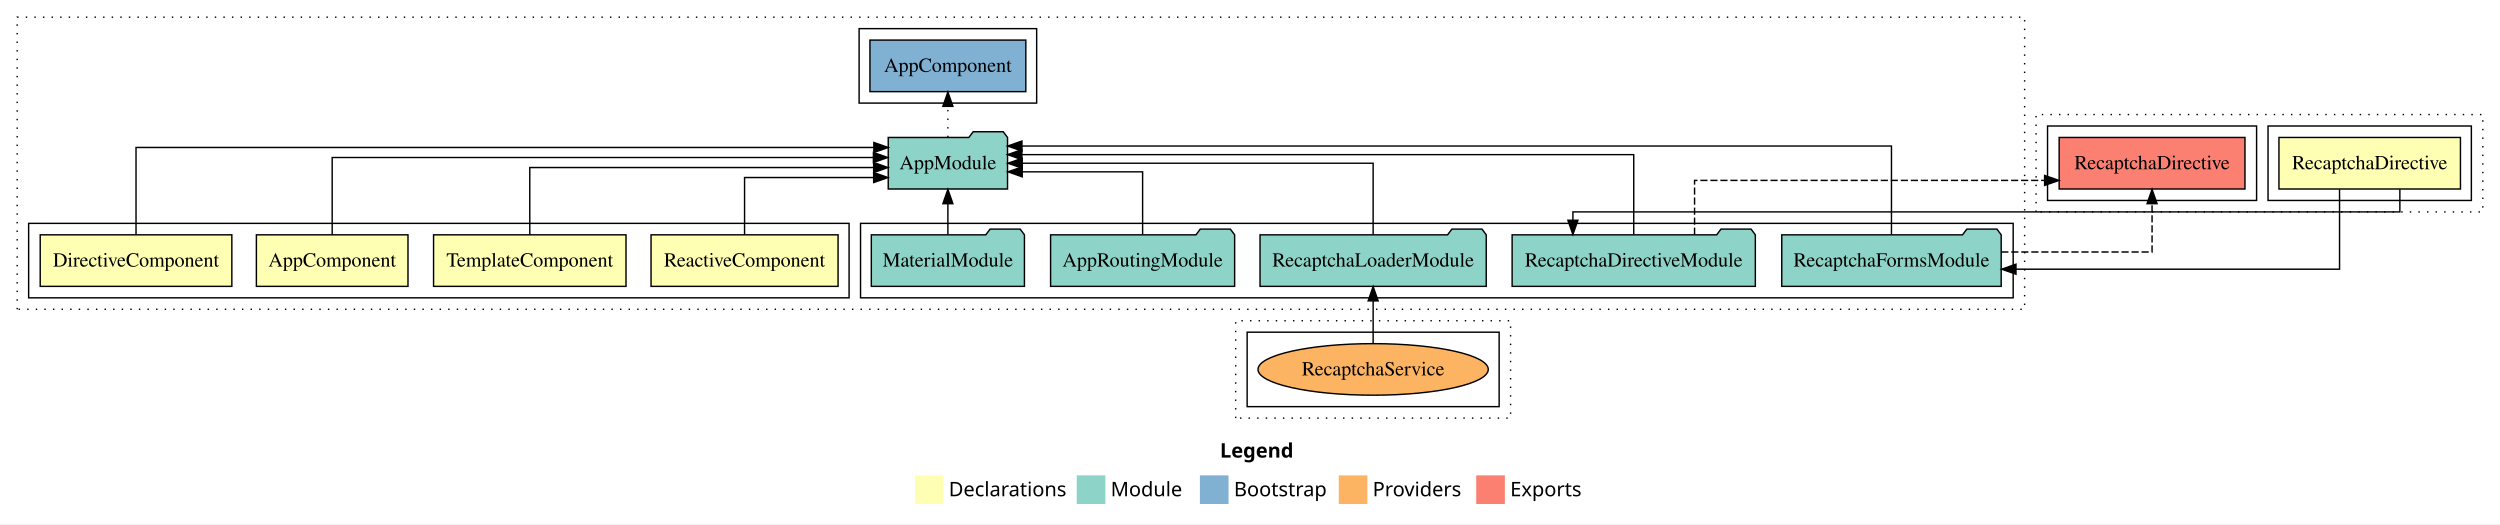
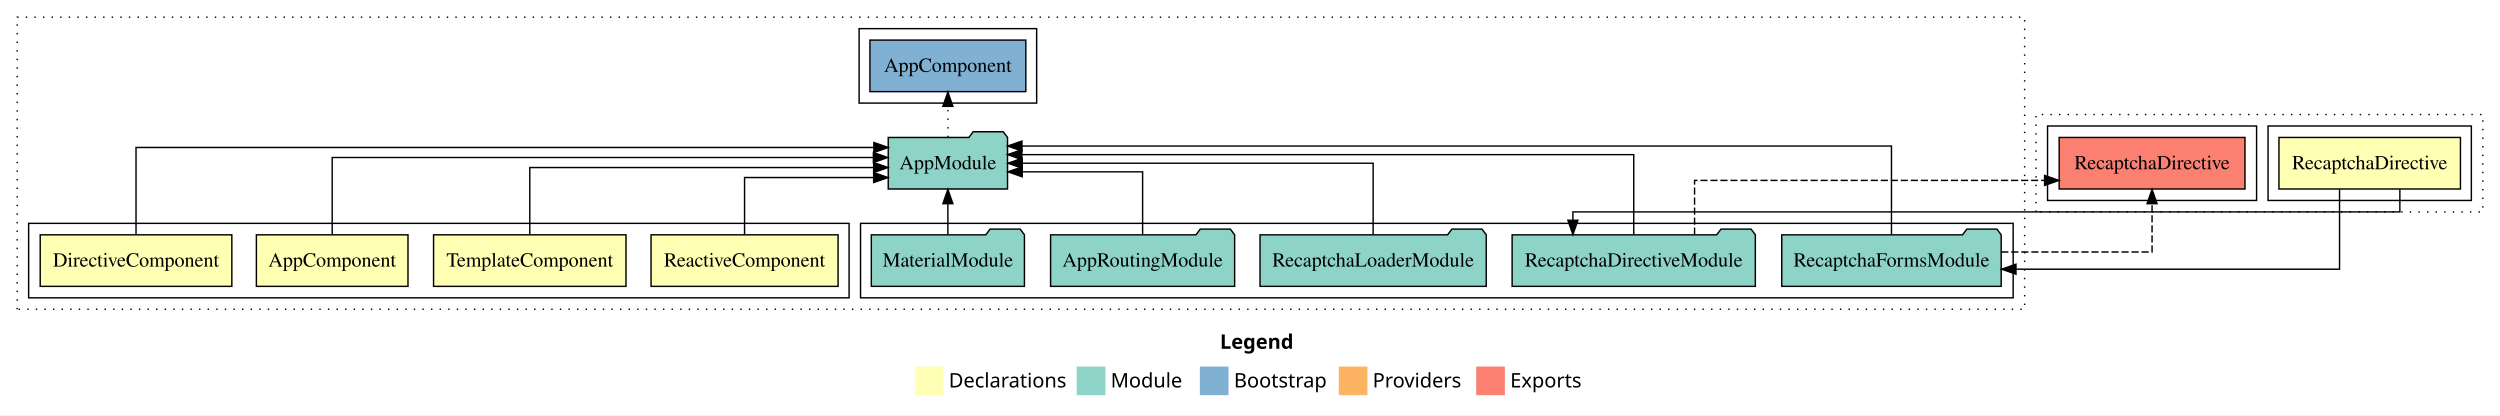
- <svg xmlns="http://www.w3.org/2000/svg" width="1746pt" height="366pt" viewBox="0.00 0.00 1746.00 366.00">
-   <g id="graph0" class="graph" transform="scale(1 1) rotate(0) translate(4 362)">
-     <polygon fill="#ffffff" stroke="transparent" points="-4,4 -4,-362 1742,-362 1742,4 -4,4" />
+ <svg xmlns="http://www.w3.org/2000/svg" width="1746pt" height="290pt" viewBox="0.00 0.00 1746.00 290.00">
+   <g id="graph0" class="graph" transform="scale(1 1) rotate(0) translate(4 286)">
+     <polygon fill="#ffffff" stroke="transparent" points="-4,4 -4,-286 1742,-286 1742,4 -4,4" />
    <text text-anchor="start" x="848.009" y="-42.4" font-family="sans-serif" font-weight="bold" font-size="14.00" fill="#000000">Legend</text>
    <polygon fill="#ffffb3" stroke="transparent" points="635,-10 635,-30 655,-30 655,-10 635,-10" />
    <text text-anchor="start" x="658.629" y="-15.4" font-family="sans-serif" font-size="14.00" fill="#000000">  Declarations</text>
    <polygon fill="#8dd3c7" stroke="transparent" points="748,-10 748,-30 768,-30 768,-10 748,-10" />
    <text text-anchor="start" x="771.725" y="-15.4" font-family="sans-serif" font-size="14.00" fill="#000000">  Module</text>
    <polygon fill="#80b1d3" stroke="transparent" points="834,-10 834,-30 854,-30 854,-10 834,-10" />
    <text text-anchor="start" x="857.781" y="-15.4" font-family="sans-serif" font-size="14.00" fill="#000000">  Bootstrap</text>
    <polygon fill="#fdb462" stroke="transparent" points="931,-10 931,-30 951,-30 951,-10 931,-10" />
    <text text-anchor="start" x="954.673" y="-15.4" font-family="sans-serif" font-size="14.00" fill="#000000">  Providers</text>
    <polygon fill="#fb8072" stroke="transparent" points="1027,-10 1027,-30 1047,-30 1047,-10 1027,-10" />
    <text text-anchor="start" x="1050.726" y="-15.4" font-family="sans-serif" font-size="14.00" fill="#000000">  Exports</text>
    <g id="clust1" class="cluster">
-       <polygon fill="none" stroke="#000000" stroke-dasharray="1,5" points="8,-146 8,-350 1410,-350 1410,-146 8,-146" />
+       <polygon fill="none" stroke="#000000" stroke-dasharray="1,5" points="8,-70 8,-274 1410,-274 1410,-70 8,-70" />
    </g>
    <g id="clust2" class="cluster">
-       <polygon fill="none" stroke="#000000" points="16,-154 16,-206 589,-206 589,-154 16,-154" />
+       <polygon fill="none" stroke="#000000" points="16,-78 16,-130 589,-130 589,-78 16,-78" />
    </g>
    <g id="clust7" class="cluster">
-       <polygon fill="none" stroke="#000000" points="597,-154 597,-206 1402,-206 1402,-154 597,-154" />
+       <polygon fill="none" stroke="#000000" points="597,-78 597,-130 1402,-130 1402,-78 597,-78" />
    </g>
    <g id="clust9" class="cluster">
-       <polygon fill="none" stroke="#000000" points="596,-290 596,-342 720,-342 720,-290 596,-290" />
+       <polygon fill="none" stroke="#000000" points="596,-214 596,-266 720,-266 720,-214 596,-214" />
    </g>
    <g id="clust23" class="cluster">
-       <polygon fill="none" stroke="#000000" stroke-dasharray="1,5" points="1418,-214 1418,-282 1730,-282 1730,-214 1418,-214" />
+       <polygon fill="none" stroke="#000000" stroke-dasharray="1,5" points="1418,-138 1418,-206 1730,-206 1730,-138 1418,-138" />
    </g>
    <g id="clust24" class="cluster">
-       <polygon fill="none" stroke="#000000" points="1580,-222 1580,-274 1722,-274 1722,-222 1580,-222" />
+       <polygon fill="none" stroke="#000000" points="1580,-146 1580,-198 1722,-198 1722,-146 1580,-146" />
    </g>
    <g id="clust27" class="cluster">
-       <polygon fill="none" stroke="#000000" points="1426,-222 1426,-274 1572,-274 1572,-222 1426,-222" />
-     </g>
-     <g id="clust37" class="cluster">
-       <polygon fill="none" stroke="#000000" stroke-dasharray="1,5" points="859,-70 859,-138 1051,-138 1051,-70 859,-70" />
-     </g>
-     <g id="clust42" class="cluster">
-       <polygon fill="none" stroke="#000000" points="867,-78 867,-130 1043,-130 1043,-78 867,-78" />
+       <polygon fill="none" stroke="#000000" points="1426,-146 1426,-198 1572,-198 1572,-146 1426,-146" />
    </g>
    <g id="node1" class="node">
-       <polygon fill="#ffffb3" stroke="#000000" points="280.94,-198 175.06,-198 175.06,-162 280.94,-162 280.94,-198" />
-       <text text-anchor="middle" x="228" y="-175.8" font-family="Times,serif" font-size="14.00" fill="#000000">AppComponent</text>
+       <polygon fill="#ffffb3" stroke="#000000" points="280.94,-122 175.06,-122 175.06,-86 280.94,-86 280.94,-122" />
+       <text text-anchor="middle" x="228" y="-99.8" font-family="Times,serif" font-size="14.00" fill="#000000">AppComponent</text>
    </g>
    <g id="node5" class="node">
-       <polygon fill="#8dd3c7" stroke="#000000" points="699.657,-266 696.657,-270 675.657,-270 672.657,-266 616.343,-266 616.343,-230 699.657,-230 699.657,-266" />
-       <text text-anchor="middle" x="658" y="-243.8" font-family="Times,serif" font-size="14.00" fill="#000000">AppModule</text>
+       <polygon fill="#8dd3c7" stroke="#000000" points="699.657,-190 696.657,-194 675.657,-194 672.657,-190 616.343,-190 616.343,-154 699.657,-154 699.657,-190" />
+       <text text-anchor="middle" x="658" y="-167.8" font-family="Times,serif" font-size="14.00" fill="#000000">AppModule</text>
    </g>
    <g id="edge1" class="edge">
-       <path fill="none" stroke="#000000" d="M228,-198.169C228,-219.498 228,-252 228,-252 228,-252 605.987,-252 605.987,-252" />
-       <polygon fill="#000000" stroke="#000000" points="605.987,-255.5 615.987,-252 605.987,-248.5 605.987,-255.5" />
+       <path fill="none" stroke="#000000" d="M228,-122.169C228,-143.498 228,-176 228,-176 228,-176 605.987,-176 605.987,-176" />
+       <polygon fill="#000000" stroke="#000000" points="605.987,-179.5 615.987,-176 605.987,-172.5 605.987,-179.5" />
    </g>
    <g id="node2" class="node">
-       <polygon fill="#ffffb3" stroke="#000000" points="157.916,-198 24.084,-198 24.084,-162 157.916,-162 157.916,-198" />
-       <text text-anchor="middle" x="91" y="-175.8" font-family="Times,serif" font-size="14.00" fill="#000000">DirectiveComponent</text>
+       <polygon fill="#ffffb3" stroke="#000000" points="157.916,-122 24.084,-122 24.084,-86 157.916,-86 157.916,-122" />
+       <text text-anchor="middle" x="91" y="-99.8" font-family="Times,serif" font-size="14.00" fill="#000000">DirectiveComponent</text>
    </g>
    <g id="edge2" class="edge">
-       <path fill="none" stroke="#000000" d="M91,-198.323C91,-221.66 91,-259 91,-259 91,-259 606.307,-259 606.307,-259" />
-       <polygon fill="#000000" stroke="#000000" points="606.307,-262.5 616.307,-259 606.307,-255.5 606.307,-262.5" />
+       <path fill="none" stroke="#000000" d="M91,-122.323C91,-145.66 91,-183 91,-183 91,-183 606.307,-183 606.307,-183" />
+       <polygon fill="#000000" stroke="#000000" points="606.307,-186.5 616.307,-183 606.307,-179.5 606.307,-186.5" />
    </g>
    <g id="node3" class="node">
-       <polygon fill="#ffffb3" stroke="#000000" points="581.309,-198 450.691,-198 450.691,-162 581.309,-162 581.309,-198" />
-       <text text-anchor="middle" x="516" y="-175.8" font-family="Times,serif" font-size="14.00" fill="#000000">ReactiveComponent</text>
+       <polygon fill="#ffffb3" stroke="#000000" points="581.309,-122 450.691,-122 450.691,-86 581.309,-86 581.309,-122" />
+       <text text-anchor="middle" x="516" y="-99.8" font-family="Times,serif" font-size="14.00" fill="#000000">ReactiveComponent</text>
    </g>
    <g id="edge3" class="edge">
-       <path fill="none" stroke="#000000" d="M516,-198.034C516,-215.06 516,-238 516,-238 516,-238 606.163,-238 606.163,-238" />
-       <polygon fill="#000000" stroke="#000000" points="606.163,-241.5 616.163,-238 606.163,-234.5 606.163,-241.5" />
+       <path fill="none" stroke="#000000" d="M516,-122.034C516,-139.06 516,-162 516,-162 516,-162 606.163,-162 606.163,-162" />
+       <polygon fill="#000000" stroke="#000000" points="606.163,-165.5 616.163,-162 606.163,-158.5 606.163,-165.5" />
    </g>
    <g id="node4" class="node">
-       <polygon fill="#ffffb3" stroke="#000000" points="433.201,-198 298.799,-198 298.799,-162 433.201,-162 433.201,-198" />
-       <text text-anchor="middle" x="366" y="-175.8" font-family="Times,serif" font-size="14.00" fill="#000000">TemplateComponent</text>
+       <polygon fill="#ffffb3" stroke="#000000" points="433.201,-122 298.799,-122 298.799,-86 433.201,-86 433.201,-122" />
+       <text text-anchor="middle" x="366" y="-99.8" font-family="Times,serif" font-size="14.00" fill="#000000">TemplateComponent</text>
    </g>
    <g id="edge4" class="edge">
-       <path fill="none" stroke="#000000" d="M366,-198.106C366,-217.339 366,-245 366,-245 366,-245 606.163,-245 606.163,-245" />
-       <polygon fill="#000000" stroke="#000000" points="606.164,-248.5 616.163,-245 606.163,-241.5 606.164,-248.5" />
+       <path fill="none" stroke="#000000" d="M366,-122.106C366,-141.339 366,-169 366,-169 366,-169 606.163,-169 606.163,-169" />
+       <polygon fill="#000000" stroke="#000000" points="606.164,-172.5 616.163,-169 606.163,-165.5 606.164,-172.5" />
    </g>
    <g id="node11" class="node">
-       <polygon fill="#80b1d3" stroke="#000000" points="712.439,-334 603.561,-334 603.561,-298 712.439,-298 712.439,-334" />
-       <text text-anchor="middle" x="658" y="-311.8" font-family="Times,serif" font-size="14.00" fill="#000000">AppComponent </text>
+       <polygon fill="#80b1d3" stroke="#000000" points="712.439,-258 603.561,-258 603.561,-222 712.439,-222 712.439,-258" />
+       <text text-anchor="middle" x="658" y="-235.8" font-family="Times,serif" font-size="14.00" fill="#000000">AppComponent </text>
    </g>
    <g id="edge10" class="edge">
-       <path fill="none" stroke="#000000" stroke-dasharray="1,5" d="M658,-266.223C658,-266.223 658,-287.727 658,-287.727" />
-       <polygon fill="#000000" stroke="#000000" points="654.5,-287.727 658,-297.727 661.5,-287.727 654.5,-287.727" />
+       <path fill="none" stroke="#000000" stroke-dasharray="1,5" d="M658,-190.223C658,-190.223 658,-211.727 658,-211.727" />
+       <polygon fill="#000000" stroke="#000000" points="654.5,-211.727 658,-221.727 661.5,-211.727 654.5,-211.727" />
    </g>
    <g id="node6" class="node">
-       <polygon fill="#8dd3c7" stroke="#000000" points="858.274,-198 855.274,-202 834.274,-202 831.274,-198 729.726,-198 729.726,-162 858.274,-162 858.274,-198" />
-       <text text-anchor="middle" x="794" y="-175.8" font-family="Times,serif" font-size="14.00" fill="#000000">AppRoutingModule</text>
+       <polygon fill="#8dd3c7" stroke="#000000" points="858.274,-122 855.274,-126 834.274,-126 831.274,-122 729.726,-122 729.726,-86 858.274,-86 858.274,-122" />
+       <text text-anchor="middle" x="794" y="-99.8" font-family="Times,serif" font-size="14.00" fill="#000000">AppRoutingModule</text>
    </g>
    <g id="edge5" class="edge">
-       <path fill="none" stroke="#000000" d="M794,-198.267C794,-216.555 794,-242 794,-242 794,-242 709.914,-242 709.914,-242" />
-       <polygon fill="#000000" stroke="#000000" points="709.914,-238.5 699.914,-242 709.914,-245.5 709.914,-238.5" />
+       <path fill="none" stroke="#000000" d="M794,-122.267C794,-140.555 794,-166 794,-166 794,-166 709.914,-166 709.914,-166" />
+       <polygon fill="#000000" stroke="#000000" points="709.914,-162.5 699.914,-166 709.914,-169.5 709.914,-162.5" />
    </g>
    <g id="node7" class="node">
-       <polygon fill="#8dd3c7" stroke="#000000" points="711.471,-198 708.471,-202 687.471,-202 684.471,-198 604.529,-198 604.529,-162 711.471,-162 711.471,-198" />
-       <text text-anchor="middle" x="658" y="-175.8" font-family="Times,serif" font-size="14.00" fill="#000000">MaterialModule</text>
+       <polygon fill="#8dd3c7" stroke="#000000" points="711.471,-122 708.471,-126 687.471,-126 684.471,-122 604.529,-122 604.529,-86 711.471,-86 711.471,-122" />
+       <text text-anchor="middle" x="658" y="-99.8" font-family="Times,serif" font-size="14.00" fill="#000000">MaterialModule</text>
    </g>
    <g id="edge6" class="edge">
-       <path fill="none" stroke="#000000" d="M658,-198.223C658,-198.223 658,-219.727 658,-219.727" />
-       <polygon fill="#000000" stroke="#000000" points="654.5,-219.727 658,-229.727 661.5,-219.727 654.5,-219.727" />
+       <path fill="none" stroke="#000000" d="M658,-122.223C658,-122.223 658,-143.727 658,-143.727" />
+       <polygon fill="#000000" stroke="#000000" points="654.5,-143.727 658,-153.727 661.5,-143.727 654.5,-143.727" />
    </g>
    <g id="node8" class="node">
-       <polygon fill="#8dd3c7" stroke="#000000" points="1221.933,-198 1218.933,-202 1197.933,-202 1194.933,-198 1052.067,-198 1052.067,-162 1221.933,-162 1221.933,-198" />
-       <text text-anchor="middle" x="1137" y="-175.8" font-family="Times,serif" font-size="14.00" fill="#000000">RecaptchaDirectiveModule</text>
+       <polygon fill="#8dd3c7" stroke="#000000" points="1221.933,-122 1218.933,-126 1197.933,-126 1194.933,-122 1052.067,-122 1052.067,-86 1221.933,-86 1221.933,-122" />
+       <text text-anchor="middle" x="1137" y="-99.8" font-family="Times,serif" font-size="14.00" fill="#000000">RecaptchaDirectiveModule</text>
    </g>
    <g id="edge7" class="edge">
-       <path fill="none" stroke="#000000" d="M1137,-198.292C1137,-220.206 1137,-254 1137,-254 1137,-254 709.67,-254 709.67,-254" />
-       <polygon fill="#000000" stroke="#000000" points="709.67,-250.5 699.67,-254 709.67,-257.5 709.67,-250.5" />
+       <path fill="none" stroke="#000000" d="M1137,-122.292C1137,-144.206 1137,-178 1137,-178 1137,-178 709.67,-178 709.67,-178" />
+       <polygon fill="#000000" stroke="#000000" points="709.67,-174.5 699.67,-178 709.67,-181.5 709.67,-174.5" />
    </g>
    <g id="node13" class="node">
-       <polygon fill="#fb8072" stroke="#000000" points="1563.883,-266 1434.117,-266 1434.117,-230 1563.883,-230 1563.883,-266" />
-       <text text-anchor="middle" x="1499" y="-243.8" font-family="Times,serif" font-size="14.00" fill="#000000">RecaptchaDirective </text>
+       <polygon fill="#fb8072" stroke="#000000" points="1563.883,-190 1434.117,-190 1434.117,-154 1563.883,-154 1563.883,-190" />
+       <text text-anchor="middle" x="1499" y="-167.8" font-family="Times,serif" font-size="14.00" fill="#000000">RecaptchaDirective </text>
    </g>
    <g id="edge12" class="edge">
-       <path fill="none" stroke="#000000" stroke-dasharray="5,2" d="M1179.483,-198.027C1179.483,-214.398 1179.483,-236 1179.483,-236 1179.483,-236 1423.956,-236 1423.956,-236" />
-       <polygon fill="#000000" stroke="#000000" points="1423.956,-239.5 1433.956,-236 1423.956,-232.5 1423.956,-239.5" />
+       <path fill="none" stroke="#000000" stroke-dasharray="5,2" d="M1179.483,-122.027C1179.483,-138.398 1179.483,-160 1179.483,-160 1179.483,-160 1423.956,-160 1423.956,-160" />
+       <polygon fill="#000000" stroke="#000000" points="1423.956,-163.5 1433.956,-160 1423.956,-156.5 1423.956,-163.5" />
    </g>
    <g id="node9" class="node">
-       <polygon fill="#8dd3c7" stroke="#000000" points="1393.629,-198 1390.629,-202 1369.629,-202 1366.629,-198 1240.371,-198 1240.371,-162 1393.629,-162 1393.629,-198" />
-       <text text-anchor="middle" x="1317" y="-175.8" font-family="Times,serif" font-size="14.00" fill="#000000">RecaptchaFormsModule</text>
+       <polygon fill="#8dd3c7" stroke="#000000" points="1393.629,-122 1390.629,-126 1369.629,-126 1366.629,-122 1240.371,-122 1240.371,-86 1393.629,-86 1393.629,-122" />
+       <text text-anchor="middle" x="1317" y="-99.8" font-family="Times,serif" font-size="14.00" fill="#000000">RecaptchaFormsModule</text>
    </g>
    <g id="edge8" class="edge">
-       <path fill="none" stroke="#000000" d="M1317,-198.153C1317,-221.757 1317,-260 1317,-260 1317,-260 709.723,-260 709.723,-260" />
-       <polygon fill="#000000" stroke="#000000" points="709.723,-256.5 699.723,-260 709.723,-263.5 709.723,-256.5" />
+       <path fill="none" stroke="#000000" d="M1317,-122.153C1317,-145.757 1317,-184 1317,-184 1317,-184 709.723,-184 709.723,-184" />
+       <polygon fill="#000000" stroke="#000000" points="709.723,-180.5 699.723,-184 709.723,-187.5 709.723,-180.5" />
    </g>
    <g id="edge14" class="edge">
-       <path fill="none" stroke="#000000" stroke-dasharray="5,2" d="M1393.657,-186C1443.396,-186 1499,-186 1499,-186 1499,-186 1499,-219.733 1499,-219.733" />
-       <polygon fill="#000000" stroke="#000000" points="1495.5,-219.733 1499,-229.733 1502.5,-219.733 1495.5,-219.733" />
+       <path fill="none" stroke="#000000" stroke-dasharray="5,2" d="M1393.657,-110C1443.396,-110 1499,-110 1499,-110 1499,-110 1499,-143.733 1499,-143.733" />
+       <polygon fill="#000000" stroke="#000000" points="1495.5,-143.733 1499,-153.733 1502.5,-143.733 1495.5,-143.733" />
    </g>
    <g id="node10" class="node">
-       <polygon fill="#8dd3c7" stroke="#000000" points="1033.993,-198 1030.993,-202 1009.993,-202 1006.993,-198 876.007,-198 876.007,-162 1033.993,-162 1033.993,-198" />
-       <text text-anchor="middle" x="955" y="-175.8" font-family="Times,serif" font-size="14.00" fill="#000000">RecaptchaLoaderModule</text>
+       <polygon fill="#8dd3c7" stroke="#000000" points="1033.993,-122 1030.993,-126 1009.993,-126 1006.993,-122 876.007,-122 876.007,-86 1033.993,-86 1033.993,-122" />
+       <text text-anchor="middle" x="955" y="-99.8" font-family="Times,serif" font-size="14.00" fill="#000000">RecaptchaLoaderModule</text>
    </g>
    <g id="edge9" class="edge">
-       <path fill="none" stroke="#000000" d="M955,-198.223C955,-218.365 955,-248 955,-248 955,-248 709.923,-248 709.923,-248" />
-       <polygon fill="#000000" stroke="#000000" points="709.923,-244.5 699.923,-248 709.923,-251.5 709.923,-244.5" />
+       <path fill="none" stroke="#000000" d="M955,-122.223C955,-142.365 955,-172 955,-172 955,-172 709.923,-172 709.923,-172" />
+       <polygon fill="#000000" stroke="#000000" points="709.923,-168.5 699.923,-172 709.923,-175.5 709.923,-168.5" />
    </g>
    <g id="node12" class="node">
-       <polygon fill="#ffffb3" stroke="#000000" points="1714.384,-266 1587.616,-266 1587.616,-230 1714.384,-230 1714.384,-266" />
-       <text text-anchor="middle" x="1651" y="-243.8" font-family="Times,serif" font-size="14.00" fill="#000000">RecaptchaDirective</text>
+       <polygon fill="#ffffb3" stroke="#000000" points="1714.384,-190 1587.616,-190 1587.616,-154 1714.384,-154 1714.384,-190" />
+       <text text-anchor="middle" x="1651" y="-167.8" font-family="Times,serif" font-size="14.00" fill="#000000">RecaptchaDirective</text>
    </g>
    <g id="edge11" class="edge">
-       <path fill="none" stroke="#000000" d="M1672.064,-229.806C1672.064,-221.722 1672.064,-214 1672.064,-214 1672.064,-214 1094.517,-214 1094.517,-214 1094.517,-214 1094.517,-208.194 1094.517,-208.194" />
-       <polygon fill="#000000" stroke="#000000" points="1098.017,-208.194 1094.517,-198.194 1091.017,-208.195 1098.017,-208.194" />
+       <path fill="none" stroke="#000000" d="M1672.064,-153.806C1672.064,-145.722 1672.064,-138 1672.064,-138 1672.064,-138 1094.517,-138 1094.517,-138 1094.517,-138 1094.517,-132.194 1094.517,-132.194" />
+       <polygon fill="#000000" stroke="#000000" points="1098.017,-132.194 1094.517,-122.194 1091.017,-132.195 1098.017,-132.194" />
    </g>
    <g id="edge13" class="edge">
-       <path fill="none" stroke="#000000" d="M1629.936,-229.708C1629.936,-207.794 1629.936,-174 1629.936,-174 1629.936,-174 1403.954,-174 1403.954,-174" />
-       <polygon fill="#000000" stroke="#000000" points="1403.954,-170.5 1393.954,-174 1403.954,-177.5 1403.954,-170.5" />
-     </g>
-     <g id="node14" class="node">
-       <ellipse fill="#fdb462" stroke="#000000" cx="955" cy="-104" rx="80.413" ry="18" />
-       <text text-anchor="middle" x="955" y="-99.8" font-family="Times,serif" font-size="14.00" fill="#000000">RecaptchaService</text>
-     </g>
-     <g id="edge15" class="edge">
-       <path fill="none" stroke="#000000" d="M955,-122.011C955,-122.011 955,-151.855 955,-151.855" />
-       <polygon fill="#000000" stroke="#000000" points="951.5,-151.855 955,-161.855 958.5,-151.855 951.5,-151.855" />
+       <path fill="none" stroke="#000000" d="M1629.936,-153.708C1629.936,-131.794 1629.936,-98 1629.936,-98 1629.936,-98 1403.954,-98 1403.954,-98" />
+       <polygon fill="#000000" stroke="#000000" points="1403.954,-94.5 1393.954,-98 1403.954,-101.5 1403.954,-94.5" />
    </g>
  </g>
</svg>
